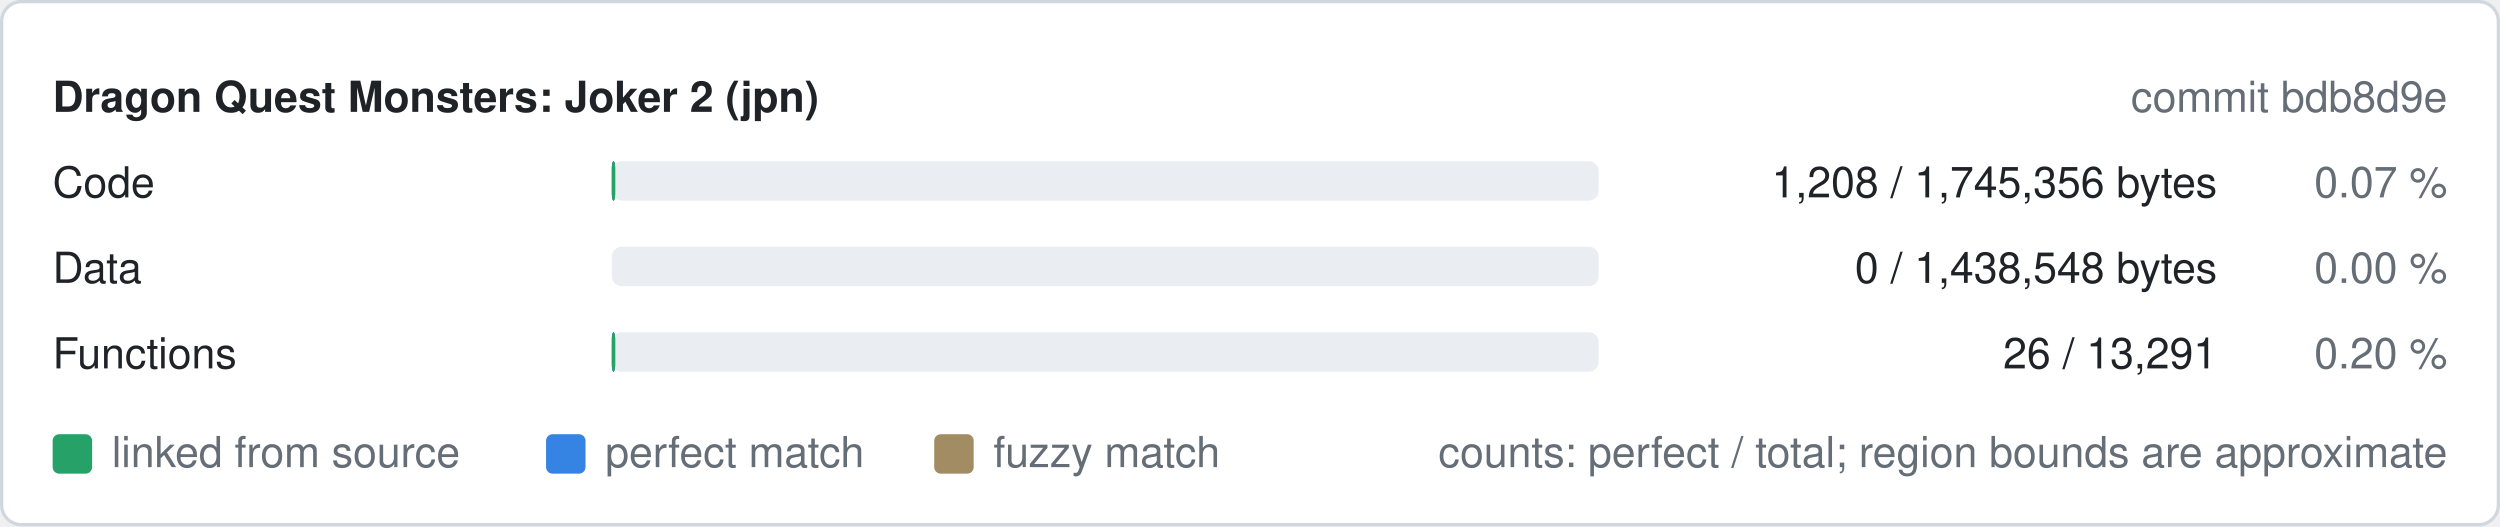
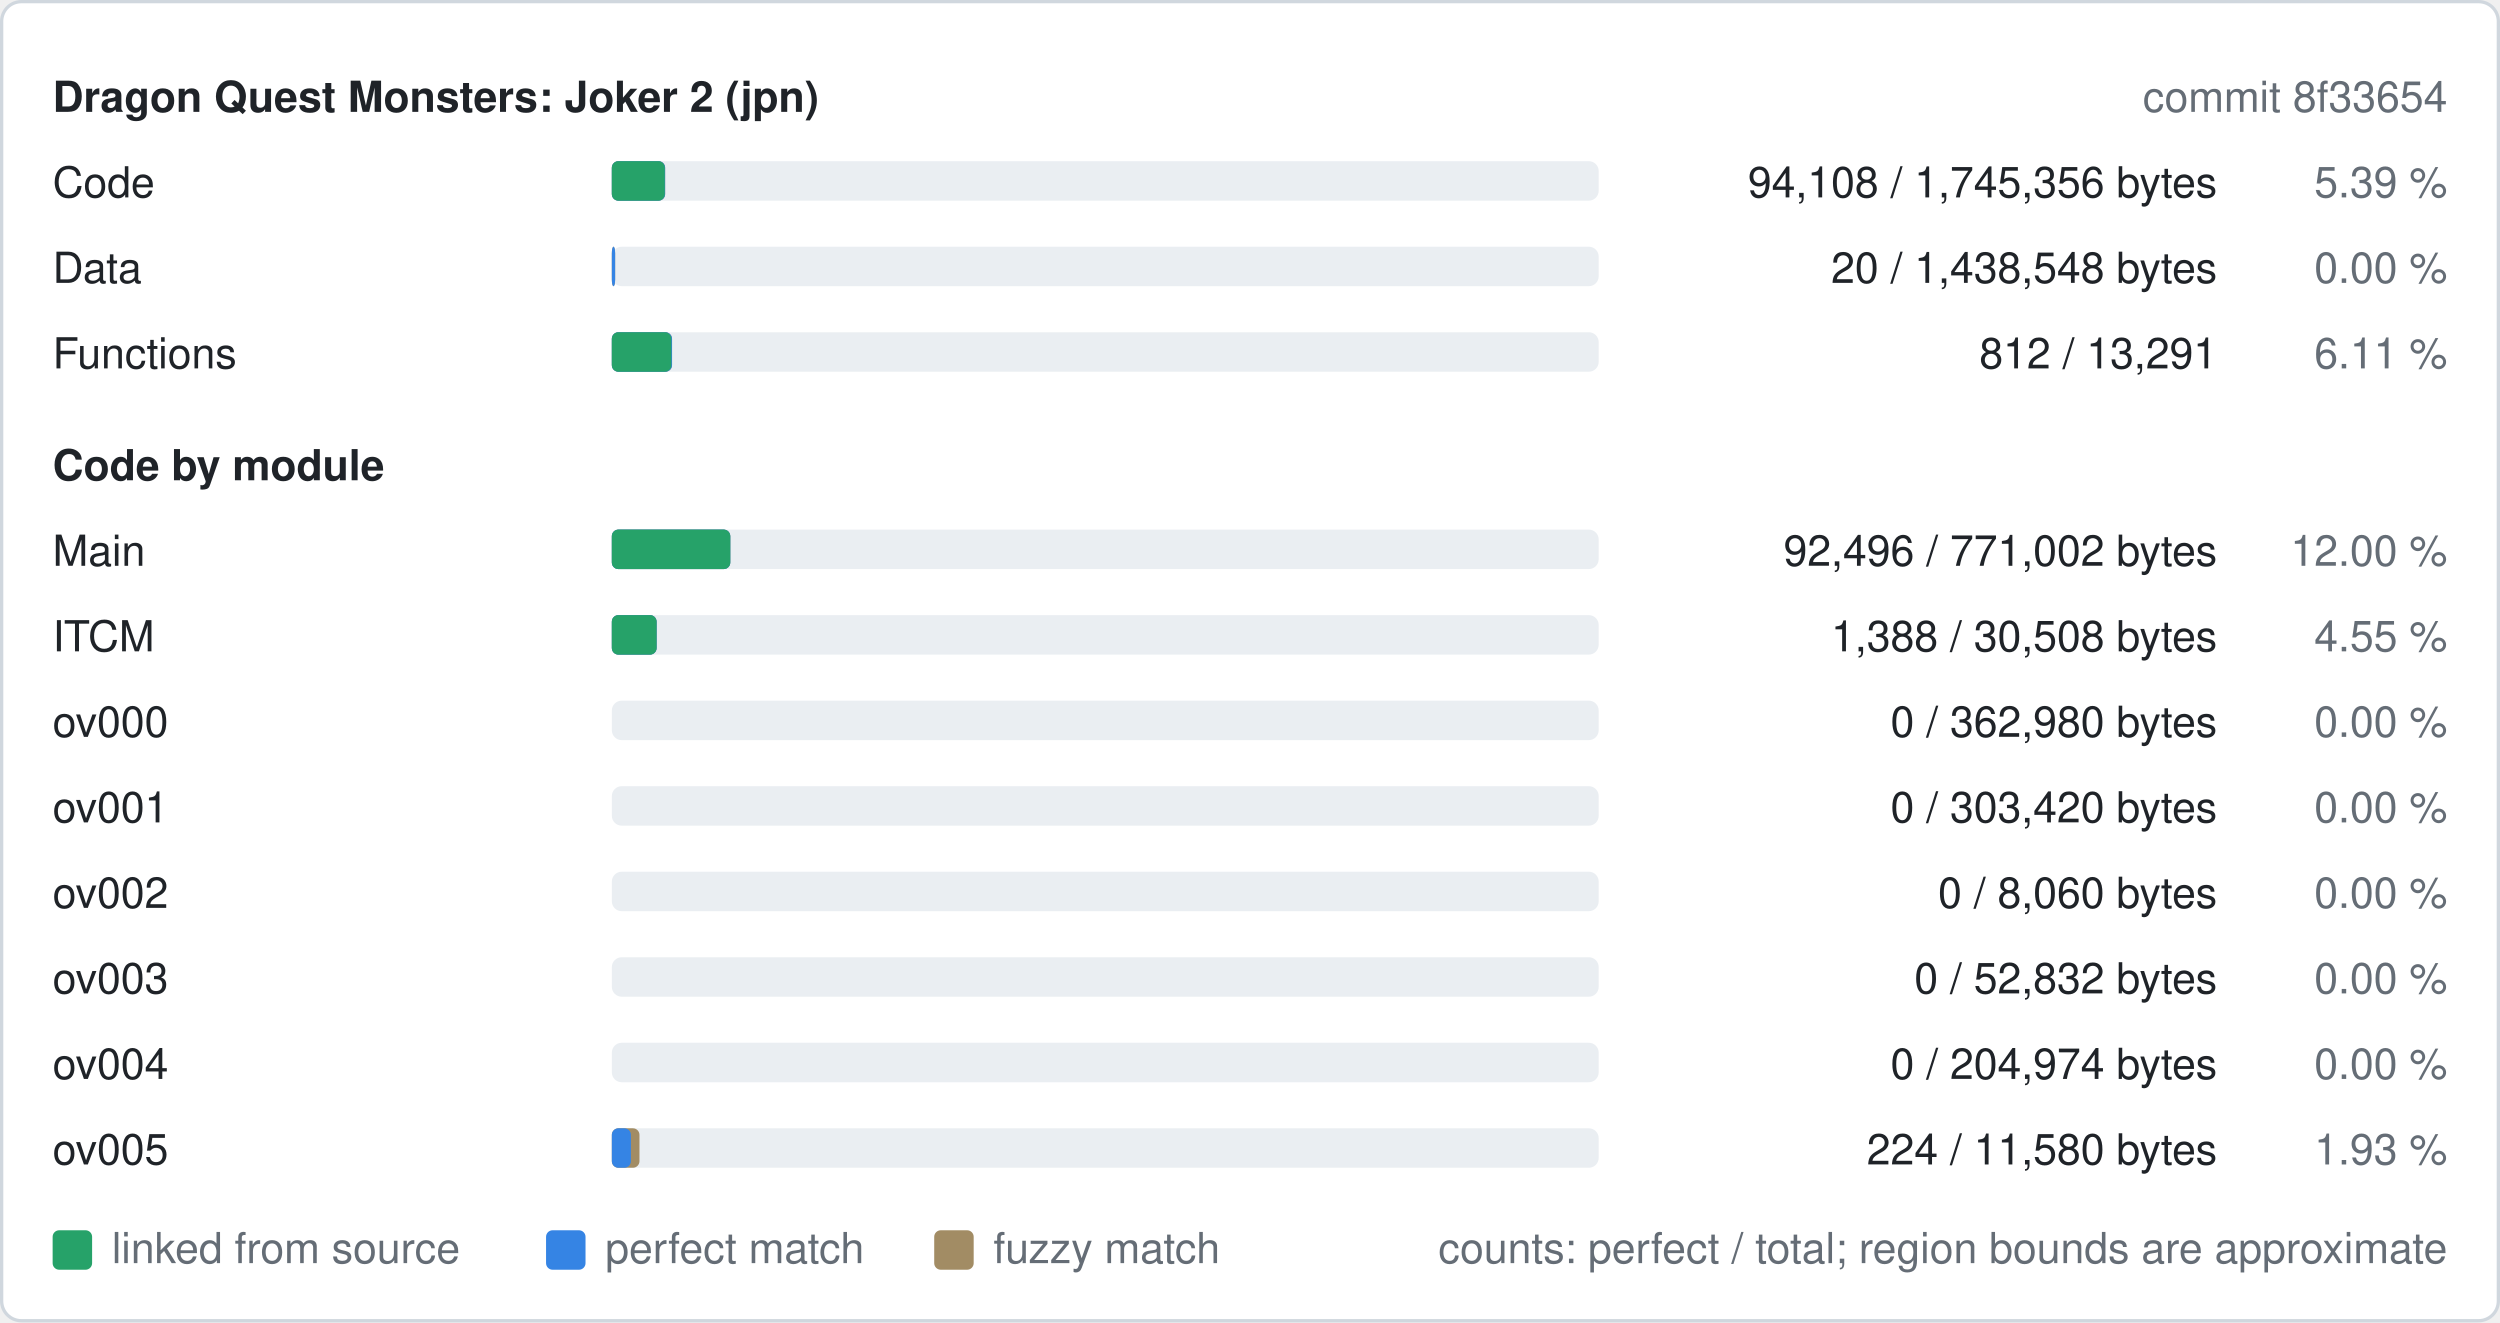
- <svg xmlns="http://www.w3.org/2000/svg" width="760" height="160" viewBox="0 0 760 160" role="img" aria-label="Decompilation progress of jpn">
+ <svg xmlns="http://www.w3.org/2000/svg" width="760" height="402" viewBox="0 0 760 402" role="img" aria-label="Decompilation progress of jpn">
  <style>
text{font-family:-apple-system,BlinkMacSystemFont,"Segoe UI",Helvetica,Arial,sans-serif;font-size:13px}
.b{font-weight:600}
.bg{fill:#ffffff;stroke:#d0d7de}.t{fill:#1f2328}.m{fill:#656d76}.track{fill:#eaeef2}.fuzzy{fill:#a28c64}.perfect{fill:#3584e4}.linked{fill:#26a269}
@media (prefers-color-scheme: dark){.bg{fill:#0d1117;stroke:#30363d}.t{fill:#e6edf3}.m{fill:#8d96a0}.track{fill:#21262d}.fuzzy{fill:#a28c64}.perfect{fill:#3584e4}.linked{fill:#2ec27e}}
</style>
-   <rect class="bg" x="0.5" y="0.5" width="759" height="159" rx="6" />
+   <rect class="bg" x="0.5" y="0.5" width="759" height="401" rx="6" />
  <text class="t b" x="16" y="34">Dragon Quest Monsters: Joker 2 (jpn)</text>
-   <text class="m" x="744" y="34" text-anchor="end">commit bdb8d9e</text>
+   <text class="m" x="744" y="34" text-anchor="end">commit 8f33654</text>
  <text class="t" x="16" y="60">Code</text>
  <rect class="track" x="186" y="49" width="300" height="12" rx="3" />
-   <rect class="fuzzy" x="186" y="49" width="1.0" height="12" rx="2" />
-   <rect class="perfect" x="186" y="49" width="1.0" height="12" rx="2" />
-   <rect class="linked" x="186" y="49" width="1.0" height="12" rx="2" />
-   <text class="t" x="674" y="60" text-anchor="end">1,208 / 1,745,356 bytes</text>
-   <text class="m" x="744" y="60" text-anchor="end">0.07 %</text>
+   <rect class="fuzzy" x="186" y="49" width="16.2" height="12" rx="2" />
+   <rect class="perfect" x="186" y="49" width="16.2" height="12" rx="2" />
+   <rect class="linked" x="186" y="49" width="16.1" height="12" rx="2" />
+   <text class="t" x="674" y="60" text-anchor="end">94,108 / 1,745,356 bytes</text>
+   <text class="m" x="744" y="60" text-anchor="end">5.39 %</text>
  <text class="t" x="16" y="86">Data</text>
  <rect class="track" x="186" y="75" width="300" height="12" rx="3" />
-   <text class="t" x="674" y="86" text-anchor="end">0 / 1,438,548 bytes</text>
+   <rect class="fuzzy" x="186" y="75" width="1.0" height="12" rx="2" />
+   <rect class="perfect" x="186" y="75" width="1.0" height="12" rx="2" />
+   <text class="t" x="674" y="86" text-anchor="end">20 / 1,438,548 bytes</text>
  <text class="m" x="744" y="86" text-anchor="end">0.00 %</text>
  <text class="t" x="16" y="112">Functions</text>
  <rect class="track" x="186" y="101" width="300" height="12" rx="3" />
-   <rect class="fuzzy" x="186" y="101" width="1.0" height="12" rx="2" />
-   <rect class="perfect" x="186" y="101" width="1.0" height="12" rx="2" />
-   <rect class="linked" x="186" y="101" width="1.0" height="12" rx="2" />
-   <text class="t" x="674" y="112" text-anchor="end">26 / 13,291</text>
-   <text class="m" x="744" y="112" text-anchor="end">0.20 %</text>
-   <rect class="linked" x="16" y="132" width="12" height="12" rx="2" />
-   <text class="m" x="34" y="142">linked from source</text>
-   <rect class="perfect" x="166" y="132" width="12" height="12" rx="2" />
-   <text class="m" x="184" y="142">perfect match</text>
-   <rect class="fuzzy" x="284" y="132" width="12" height="12" rx="2" />
-   <text class="m" x="302" y="142">fuzzy match</text>
-   <text class="m" x="744" y="142" text-anchor="end">counts: perfect / total; region bounds are approximate</text>
+   <rect class="fuzzy" x="186" y="101" width="18.3" height="12" rx="2" />
+   <rect class="perfect" x="186" y="101" width="18.3" height="12" rx="2" />
+   <rect class="linked" x="186" y="101" width="18.1" height="12" rx="2" />
+   <text class="t" x="674" y="112" text-anchor="end">812 / 13,291</text>
+   <text class="m" x="744" y="112" text-anchor="end">6.11 %</text>
+   <text class="t b" x="16" y="146">Code by module</text>
+   <text class="t" x="16" y="172">Main</text>
+   <rect class="track" x="186" y="161" width="300" height="12" rx="3" />
+   <rect class="fuzzy" x="186" y="161" width="36.0" height="12" rx="2" />
+   <rect class="perfect" x="186" y="161" width="36.0" height="12" rx="2" />
+   <rect class="linked" x="186" y="161" width="36.0" height="12" rx="2" />
+   <text class="t" x="674" y="172" text-anchor="end">92,496 / 771,002 bytes</text>
+   <text class="m" x="744" y="172" text-anchor="end">12.00 %</text>
+   <text class="t" x="16" y="198">ITCM</text>
+   <rect class="track" x="186" y="187" width="300" height="12" rx="3" />
+   <rect class="fuzzy" x="186" y="187" width="13.6" height="12" rx="2" />
+   <rect class="perfect" x="186" y="187" width="13.6" height="12" rx="2" />
+   <rect class="linked" x="186" y="187" width="13.6" height="12" rx="2" />
+   <text class="t" x="674" y="198" text-anchor="end">1,388 / 30,508 bytes</text>
+   <text class="m" x="744" y="198" text-anchor="end">4.55 %</text>
+   <text class="t" x="16" y="224">ov000</text>
+   <rect class="track" x="186" y="213" width="300" height="12" rx="3" />
+   <text class="t" x="674" y="224" text-anchor="end">0 / 362,980 bytes</text>
+   <text class="m" x="744" y="224" text-anchor="end">0.00 %</text>
+   <text class="t" x="16" y="250">ov001</text>
+   <rect class="track" x="186" y="239" width="300" height="12" rx="3" />
+   <text class="t" x="674" y="250" text-anchor="end">0 / 303,420 bytes</text>
+   <text class="m" x="744" y="250" text-anchor="end">0.00 %</text>
+   <text class="t" x="16" y="276">ov002</text>
+   <rect class="track" x="186" y="265" width="300" height="12" rx="3" />
+   <text class="t" x="674" y="276" text-anchor="end">0 / 8,060 bytes</text>
+   <text class="m" x="744" y="276" text-anchor="end">0.00 %</text>
+   <text class="t" x="16" y="302">ov003</text>
+   <rect class="track" x="186" y="291" width="300" height="12" rx="3" />
+   <text class="t" x="674" y="302" text-anchor="end">0 / 52,832 bytes</text>
+   <text class="m" x="744" y="302" text-anchor="end">0.00 %</text>
+   <text class="t" x="16" y="328">ov004</text>
+   <rect class="track" x="186" y="317" width="300" height="12" rx="3" />
+   <text class="t" x="674" y="328" text-anchor="end">0 / 204,974 bytes</text>
+   <text class="m" x="744" y="328" text-anchor="end">0.00 %</text>
+   <text class="t" x="16" y="354">ov005</text>
+   <rect class="track" x="186" y="343" width="300" height="12" rx="3" />
+   <rect class="fuzzy" x="186" y="343" width="8.4" height="12" rx="2" />
+   <rect class="perfect" x="186" y="343" width="5.8" height="12" rx="2" />
+   <text class="t" x="674" y="354" text-anchor="end">224 / 11,580 bytes</text>
+   <text class="m" x="744" y="354" text-anchor="end">1.93 %</text>
+   <rect class="linked" x="16" y="374" width="12" height="12" rx="2" />
+   <text class="m" x="34" y="384">linked from source</text>
+   <rect class="perfect" x="166" y="374" width="12" height="12" rx="2" />
+   <text class="m" x="184" y="384">perfect match</text>
+   <rect class="fuzzy" x="284" y="374" width="12" height="12" rx="2" />
+   <text class="m" x="302" y="384">fuzzy match</text>
+   <text class="m" x="744" y="384" text-anchor="end">counts: perfect / total; region bounds are approximate</text>
</svg>
